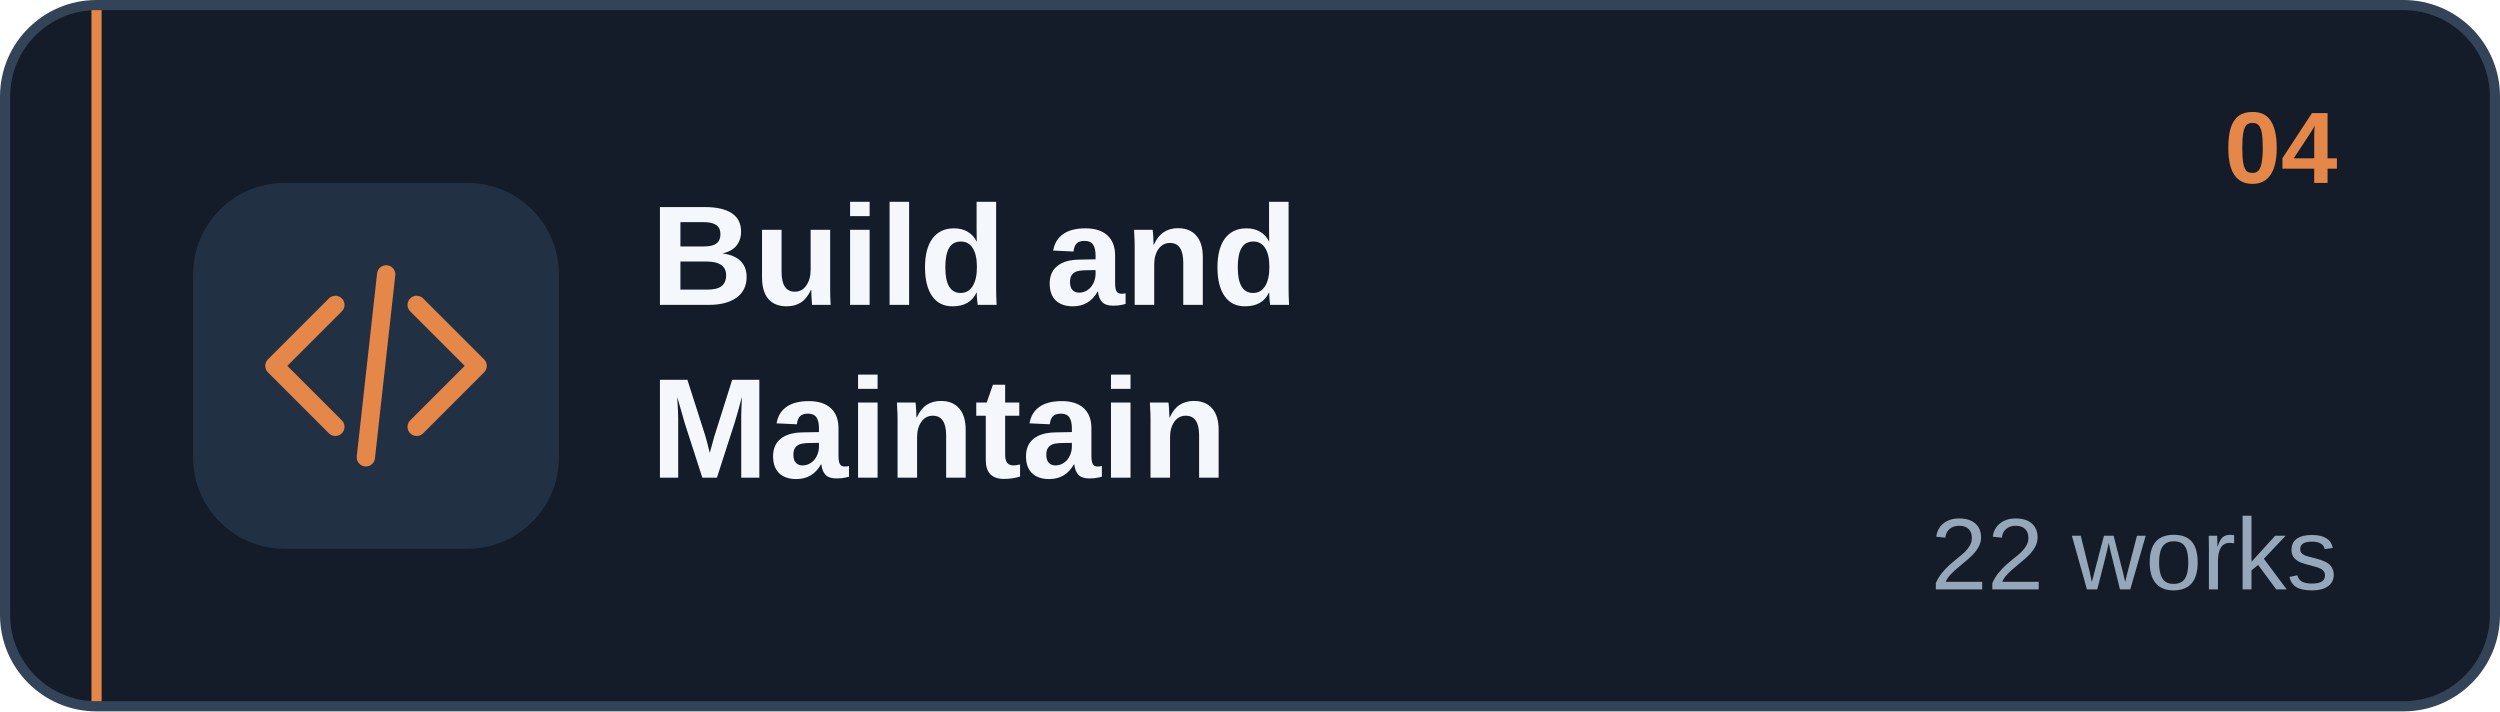
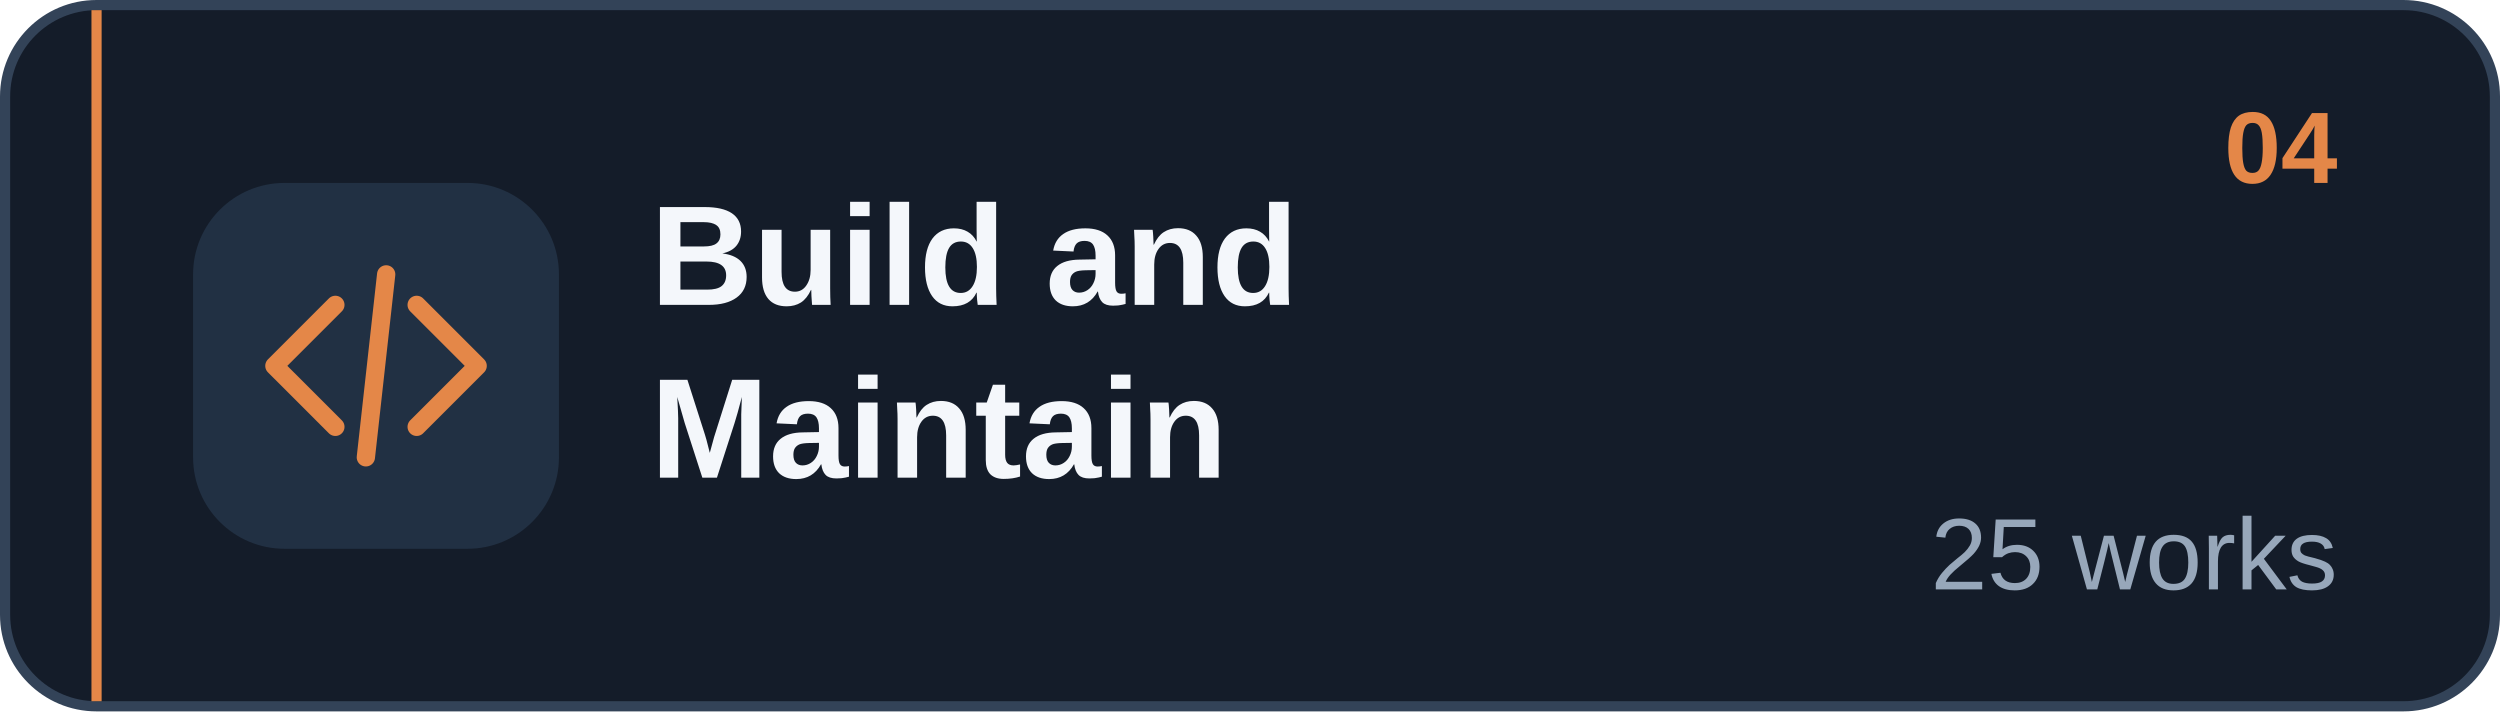
- <svg xmlns="http://www.w3.org/2000/svg" viewBox="0 0 246 70" width="246" height="70" role="img" aria-label="Build and Maintain, 22 works">
+ <svg xmlns="http://www.w3.org/2000/svg" viewBox="0 0 246 70" width="246" height="70" role="img" aria-label="Build and Maintain, 25 works">
  <rect x=".5" y=".5" width="245" height="69" rx="9" fill="#141c29" stroke="#334358" />
  <path d="M9 1h1v68H9z" fill="#e48748" />
  <rect x="19" y="18" width="36" height="36" rx="9" fill="#213043" />
  <path d="m8 6-6 6 6 6m8-12 6 6-6 6m-3-15-2 18" transform="translate(25 24)" fill="none" stroke="#e48748" stroke-width="1.8" stroke-linecap="round" stroke-linejoin="round" />
  <g fill="#f4f7fb" font-family="Arial,Helvetica,sans-serif">
    <text x="64" y="30" font-size="14" font-weight="700">Build and</text>
    <text x="64" y="47" font-size="14" font-weight="700">Maintain</text>
  </g>
  <text x="230" y="18" fill="#e48748" font-family="Arial,Helvetica,sans-serif" font-size="10" font-weight="700" text-anchor="end">04</text>
-   <text x="230" y="58" fill="#97a7ba" font-family="Arial,Helvetica,sans-serif" font-size="10" text-anchor="end">22 works</text>
+   <text x="230" y="58" fill="#97a7ba" font-family="Arial,Helvetica,sans-serif" font-size="10" text-anchor="end">25 works</text>
</svg>
